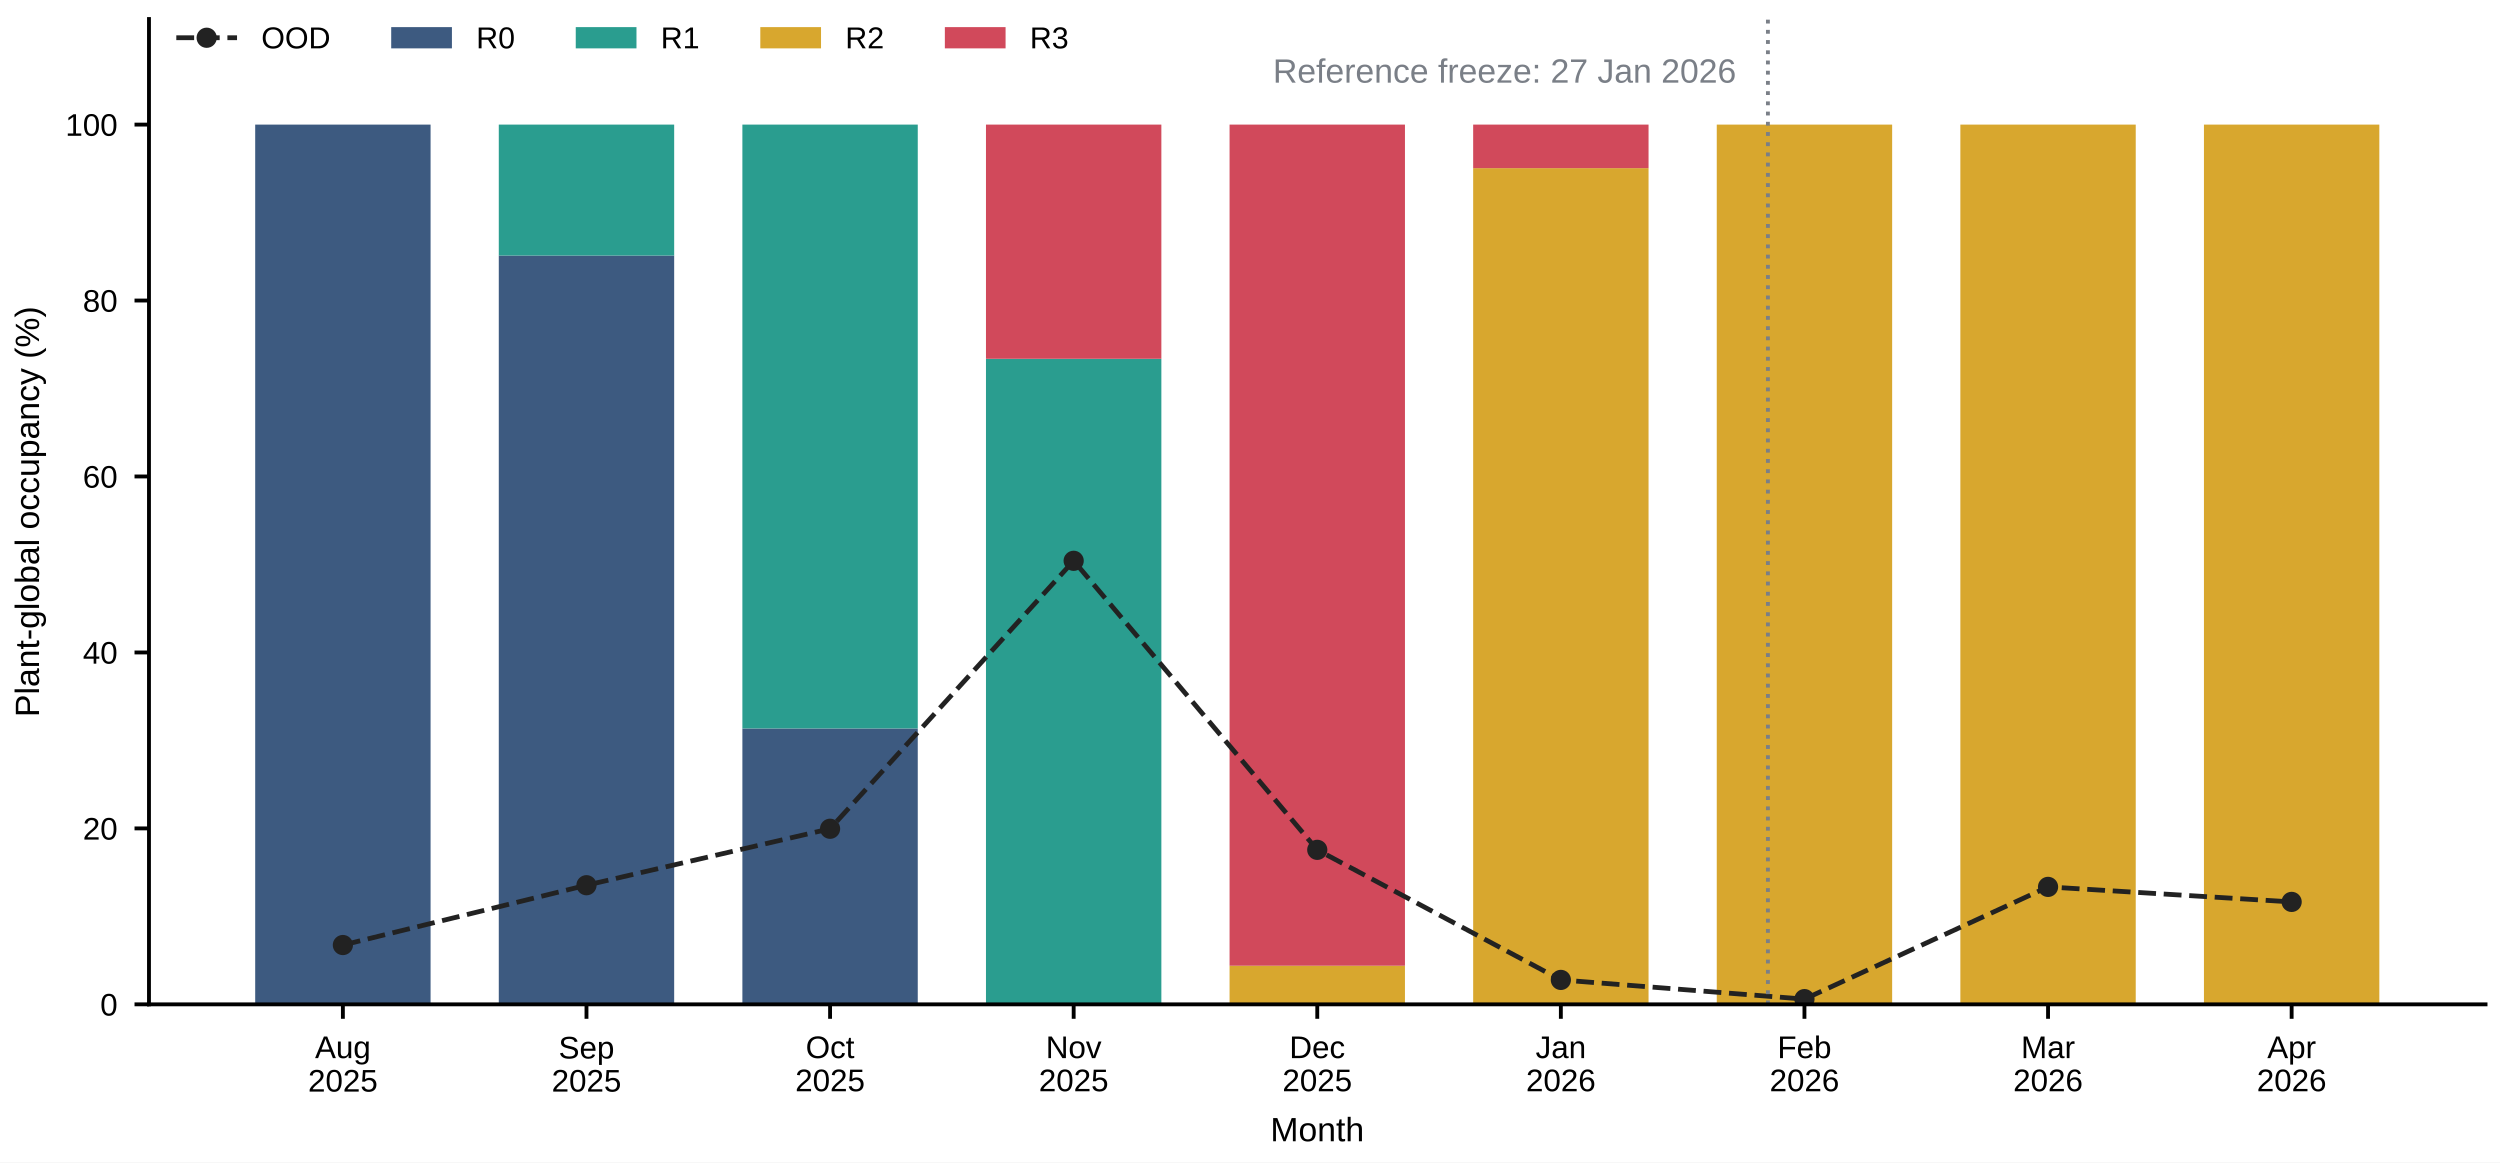
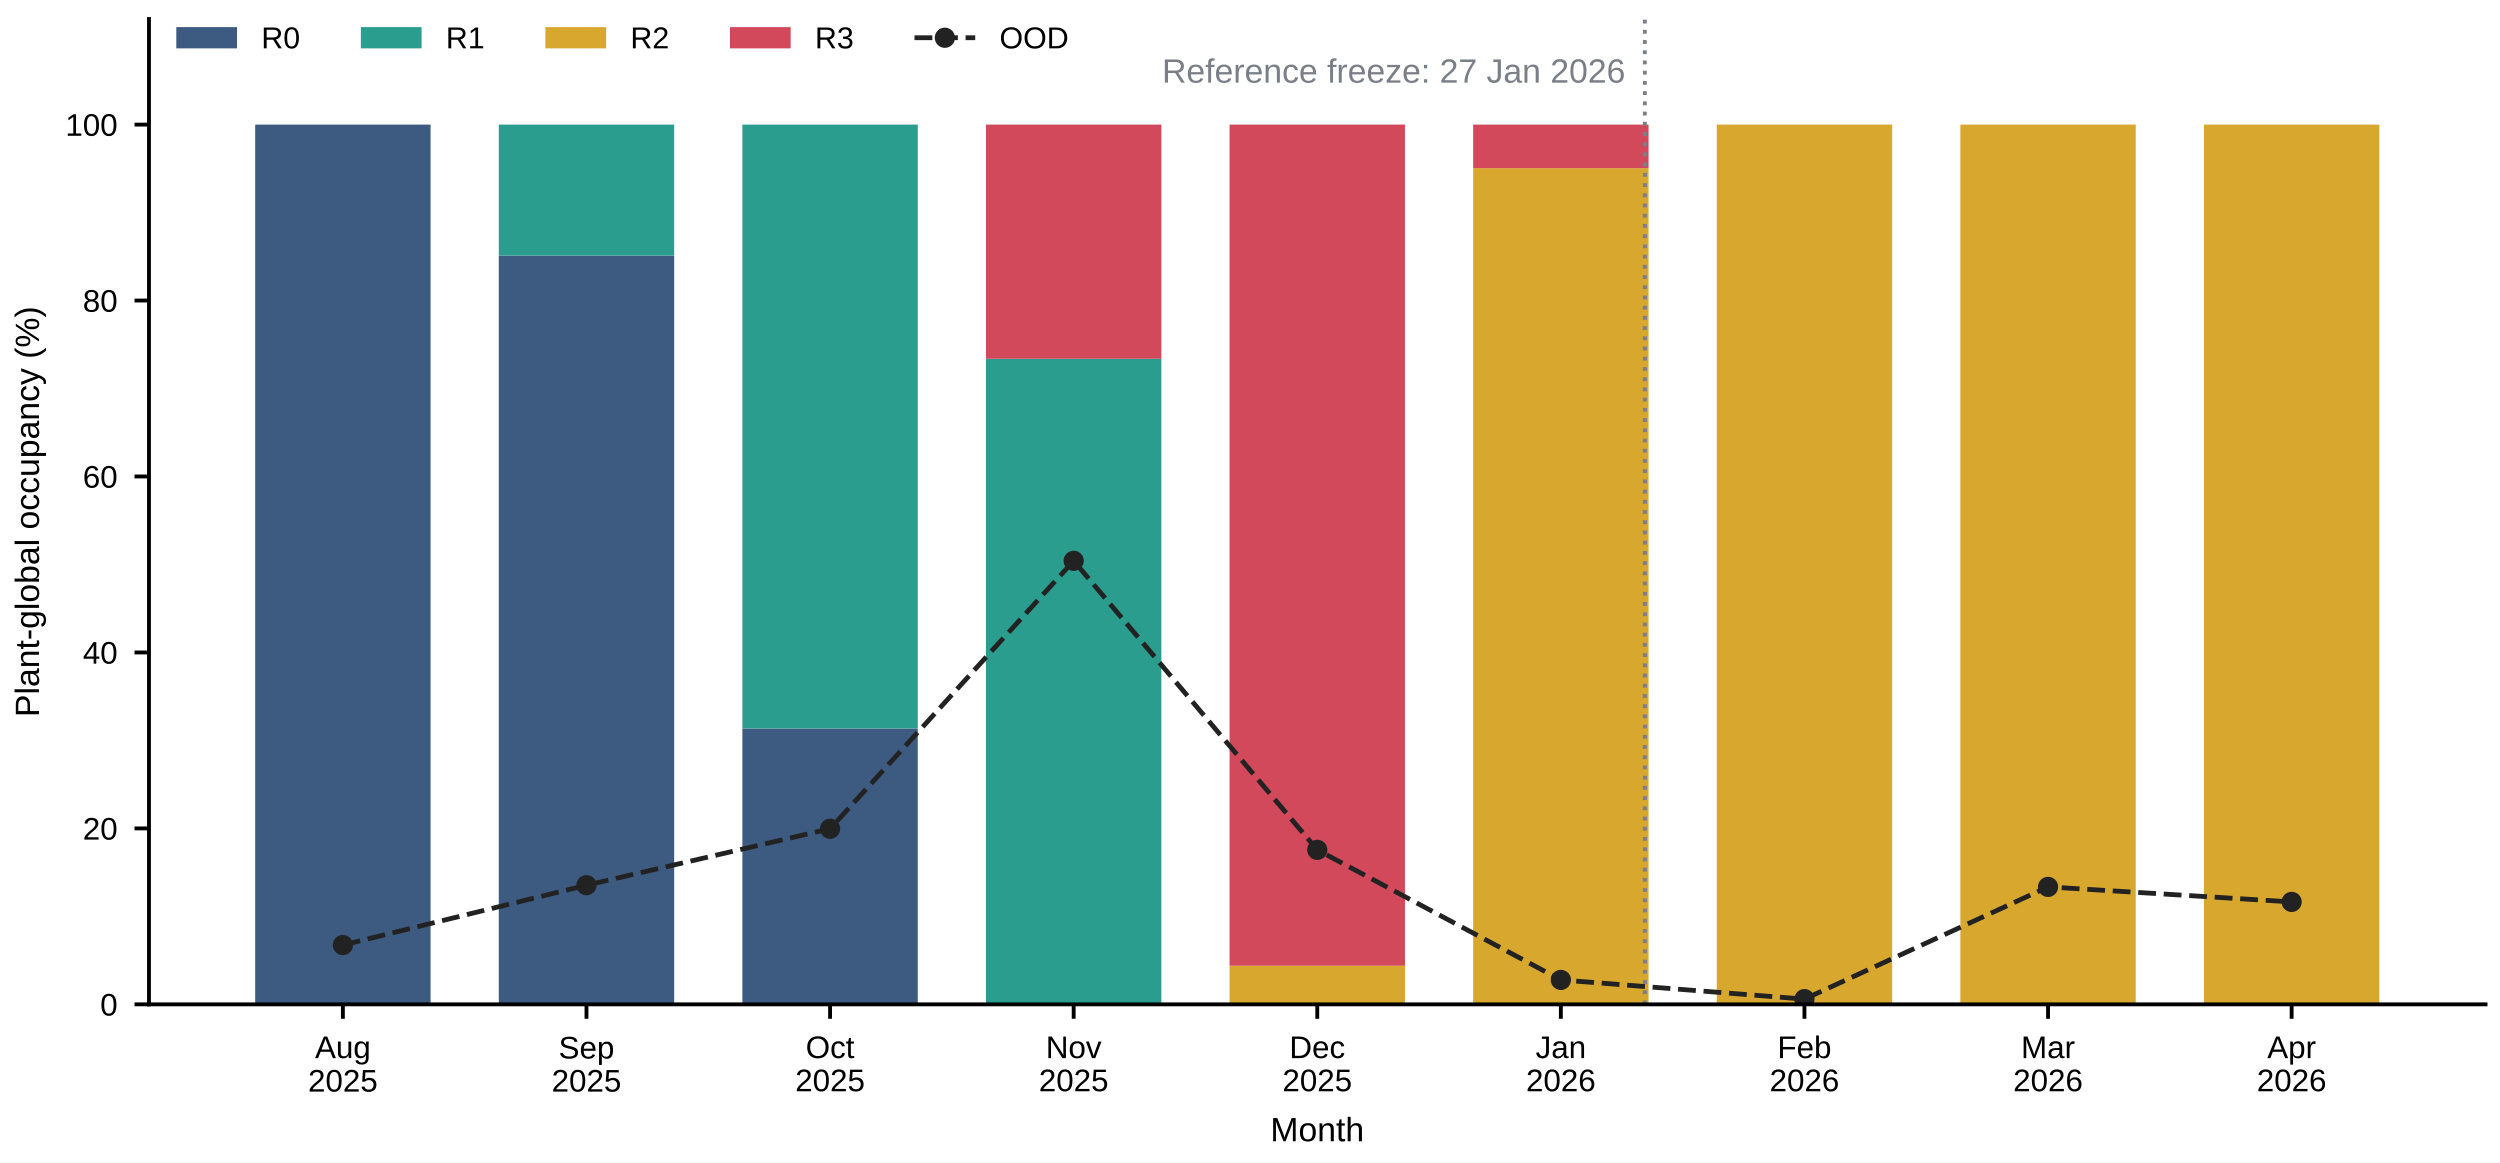
<svg xmlns="http://www.w3.org/2000/svg" xmlns:xlink="http://www.w3.org/1999/xlink" width="518.74pt" height="241.2pt" viewBox="0 0 518.74 241.2" version="1.1">
  <defs>
    <style type="text/css">*{stroke-linejoin: round; stroke-linecap: butt}</style>
  </defs>
  <g id="figure_1">
    <g id="patch_1">
      <path d="M 0 241.2 L 518.74 241.2 L 518.74 0 L 0 0 z " style="fill: #ffffff" />
    </g>
    <g id="axes_1">
      <g id="patch_2">
        <path d="M 30.913 208.399 L 515.74 208.399 L 515.74 3.947 L 30.913 3.947 z " style="fill: #ffffff" />
      </g>
      <g id="patch_3">
-         <path d="M 52.951 208.399 L 89.343 208.399 L 89.343 25.853 L 52.951 25.853 z " clip-path="url(#pf6a6ee915d)" style="fill: #3d5a80" />
+         <path d="M 52.951 208.399 L 89.343 208.399 L 89.343 25.853 L 52.951 25.853 z " clip-path="url(#p0822ac5ae1)" style="fill: #3d5a80" />
      </g>
      <g id="patch_4">
-         <path d="M 103.496 208.399 L 139.888 208.399 L 139.888 53.023 L 103.496 53.023 z " clip-path="url(#pf6a6ee915d)" style="fill: #3d5a80" />
+         <path d="M 103.496 208.399 L 139.888 208.399 L 139.888 53.023 L 103.496 53.023 z " clip-path="url(#p0822ac5ae1)" style="fill: #3d5a80" />
      </g>
      <g id="patch_5">
-         <path d="M 154.041 208.399 L 190.433 208.399 L 190.433 151.149 L 154.041 151.149 z " clip-path="url(#pf6a6ee915d)" style="fill: #3d5a80" />
+         <path d="M 154.041 208.399 L 190.433 208.399 L 190.433 151.149 L 154.041 151.149 z " clip-path="url(#p0822ac5ae1)" style="fill: #3d5a80" />
      </g>
      <g id="patch_6">
-         <path d="M 204.585 208.399 L 240.978 208.399 L 240.978 208.399 L 204.585 208.399 z " clip-path="url(#pf6a6ee915d)" style="fill: #3d5a80" />
+         <path d="M 204.585 208.399 L 240.978 208.399 L 240.978 208.399 L 204.585 208.399 z " clip-path="url(#p0822ac5ae1)" style="fill: #3d5a80" />
      </g>
      <g id="patch_7">
-         <path d="M 255.13 208.399 L 291.523 208.399 L 291.523 208.399 L 255.13 208.399 z " clip-path="url(#pf6a6ee915d)" style="fill: #3d5a80" />
+         <path d="M 255.13 208.399 L 291.523 208.399 L 291.523 208.399 L 255.13 208.399 z " clip-path="url(#p0822ac5ae1)" style="fill: #3d5a80" />
      </g>
      <g id="patch_8">
-         <path d="M 305.675 208.399 L 342.068 208.399 L 342.068 208.399 L 305.675 208.399 z " clip-path="url(#pf6a6ee915d)" style="fill: #3d5a80" />
+         <path d="M 305.675 208.399 L 342.068 208.399 L 342.068 208.399 L 305.675 208.399 z " clip-path="url(#p0822ac5ae1)" style="fill: #3d5a80" />
      </g>
      <g id="patch_9">
-         <path d="M 356.22 208.399 L 392.613 208.399 L 392.613 208.399 L 356.22 208.399 z " clip-path="url(#pf6a6ee915d)" style="fill: #3d5a80" />
+         <path d="M 356.22 208.399 L 392.613 208.399 L 392.613 208.399 L 356.22 208.399 z " clip-path="url(#p0822ac5ae1)" style="fill: #3d5a80" />
      </g>
      <g id="patch_10">
-         <path d="M 406.765 208.399 L 443.157 208.399 L 443.157 208.399 L 406.765 208.399 z " clip-path="url(#pf6a6ee915d)" style="fill: #3d5a80" />
+         <path d="M 406.765 208.399 L 443.157 208.399 L 443.157 208.399 L 406.765 208.399 z " clip-path="url(#p0822ac5ae1)" style="fill: #3d5a80" />
      </g>
      <g id="patch_11">
-         <path d="M 457.31 208.399 L 493.702 208.399 L 493.702 208.399 L 457.31 208.399 z " clip-path="url(#pf6a6ee915d)" style="fill: #3d5a80" />
+         <path d="M 457.31 208.399 L 493.702 208.399 L 493.702 208.399 L 457.31 208.399 z " clip-path="url(#p0822ac5ae1)" style="fill: #3d5a80" />
      </g>
      <g id="patch_12">
-         <path d="M 52.951 25.853 L 89.343 25.853 L 89.343 25.853 L 52.951 25.853 z " clip-path="url(#pf6a6ee915d)" style="fill: #2a9d8f" />
+         <path d="M 52.951 25.853 L 89.343 25.853 L 89.343 25.853 L 52.951 25.853 z " clip-path="url(#p0822ac5ae1)" style="fill: #2a9d8f" />
      </g>
      <g id="patch_13">
-         <path d="M 103.496 53.023 L 139.888 53.023 L 139.888 25.853 L 103.496 25.853 z " clip-path="url(#pf6a6ee915d)" style="fill: #2a9d8f" />
+         <path d="M 103.496 53.023 L 139.888 53.023 L 139.888 25.853 L 103.496 25.853 z " clip-path="url(#p0822ac5ae1)" style="fill: #2a9d8f" />
      </g>
      <g id="patch_14">
-         <path d="M 154.041 151.149 L 190.433 151.149 L 190.433 25.853 L 154.041 25.853 z " clip-path="url(#pf6a6ee915d)" style="fill: #2a9d8f" />
+         <path d="M 154.041 151.149 L 190.433 151.149 L 190.433 25.853 L 154.041 25.853 z " clip-path="url(#p0822ac5ae1)" style="fill: #2a9d8f" />
      </g>
      <g id="patch_15">
-         <path d="M 204.585 208.399 L 240.978 208.399 L 240.978 74.447 L 204.585 74.447 z " clip-path="url(#pf6a6ee915d)" style="fill: #2a9d8f" />
+         <path d="M 204.585 208.399 L 240.978 208.399 L 240.978 74.447 L 204.585 74.447 z " clip-path="url(#p0822ac5ae1)" style="fill: #2a9d8f" />
      </g>
      <g id="patch_16">
-         <path d="M 255.13 208.399 L 291.523 208.399 L 291.523 208.399 L 255.13 208.399 z " clip-path="url(#pf6a6ee915d)" style="fill: #2a9d8f" />
+         <path d="M 255.13 208.399 L 291.523 208.399 L 291.523 208.399 L 255.13 208.399 z " clip-path="url(#p0822ac5ae1)" style="fill: #2a9d8f" />
      </g>
      <g id="patch_17">
-         <path d="M 305.675 208.399 L 342.068 208.399 L 342.068 208.399 L 305.675 208.399 z " clip-path="url(#pf6a6ee915d)" style="fill: #2a9d8f" />
+         <path d="M 305.675 208.399 L 342.068 208.399 L 342.068 208.399 L 305.675 208.399 z " clip-path="url(#p0822ac5ae1)" style="fill: #2a9d8f" />
      </g>
      <g id="patch_18">
-         <path d="M 356.22 208.399 L 392.613 208.399 L 392.613 208.399 L 356.22 208.399 z " clip-path="url(#pf6a6ee915d)" style="fill: #2a9d8f" />
+         <path d="M 356.22 208.399 L 392.613 208.399 L 392.613 208.399 L 356.22 208.399 z " clip-path="url(#p0822ac5ae1)" style="fill: #2a9d8f" />
      </g>
      <g id="patch_19">
-         <path d="M 406.765 208.399 L 443.157 208.399 L 443.157 208.399 L 406.765 208.399 z " clip-path="url(#pf6a6ee915d)" style="fill: #2a9d8f" />
+         <path d="M 406.765 208.399 L 443.157 208.399 L 443.157 208.399 L 406.765 208.399 z " clip-path="url(#p0822ac5ae1)" style="fill: #2a9d8f" />
      </g>
      <g id="patch_20">
-         <path d="M 457.31 208.399 L 493.702 208.399 L 493.702 208.399 L 457.31 208.399 z " clip-path="url(#pf6a6ee915d)" style="fill: #2a9d8f" />
+         <path d="M 457.31 208.399 L 493.702 208.399 L 493.702 208.399 L 457.31 208.399 z " clip-path="url(#p0822ac5ae1)" style="fill: #2a9d8f" />
      </g>
      <g id="patch_21">
-         <path d="M 52.951 25.853 L 89.343 25.853 L 89.343 25.853 L 52.951 25.853 z " clip-path="url(#pf6a6ee915d)" style="fill: #d8a72e" />
+         <path d="M 52.951 25.853 L 89.343 25.853 L 89.343 25.853 L 52.951 25.853 z " clip-path="url(#p0822ac5ae1)" style="fill: #d8a72e" />
      </g>
      <g id="patch_22">
-         <path d="M 103.496 25.853 L 139.888 25.853 L 139.888 25.853 L 103.496 25.853 z " clip-path="url(#pf6a6ee915d)" style="fill: #d8a72e" />
+         <path d="M 103.496 25.853 L 139.888 25.853 L 139.888 25.853 L 103.496 25.853 z " clip-path="url(#p0822ac5ae1)" style="fill: #d8a72e" />
      </g>
      <g id="patch_23">
-         <path d="M 154.041 25.853 L 190.433 25.853 L 190.433 25.853 L 154.041 25.853 z " clip-path="url(#pf6a6ee915d)" style="fill: #d8a72e" />
+         <path d="M 154.041 25.853 L 190.433 25.853 L 190.433 25.853 L 154.041 25.853 z " clip-path="url(#p0822ac5ae1)" style="fill: #d8a72e" />
      </g>
      <g id="patch_24">
-         <path d="M 204.585 74.447 L 240.978 74.447 L 240.978 74.447 L 204.585 74.447 z " clip-path="url(#pf6a6ee915d)" style="fill: #d8a72e" />
+         <path d="M 204.585 74.447 L 240.978 74.447 L 240.978 74.447 L 204.585 74.447 z " clip-path="url(#p0822ac5ae1)" style="fill: #d8a72e" />
      </g>
      <g id="patch_25">
-         <path d="M 255.13 208.399 L 291.523 208.399 L 291.523 200.384 L 255.13 200.384 z " clip-path="url(#pf6a6ee915d)" style="fill: #d8a72e" />
+         <path d="M 255.13 208.399 L 291.523 208.399 L 291.523 200.384 L 255.13 200.384 z " clip-path="url(#p0822ac5ae1)" style="fill: #d8a72e" />
      </g>
      <g id="patch_26">
-         <path d="M 305.675 208.399 L 342.068 208.399 L 342.068 34.89 L 305.675 34.89 z " clip-path="url(#pf6a6ee915d)" style="fill: #d8a72e" />
+         <path d="M 305.675 208.399 L 342.068 208.399 L 342.068 34.89 L 305.675 34.89 z " clip-path="url(#p0822ac5ae1)" style="fill: #d8a72e" />
      </g>
      <g id="patch_27">
-         <path d="M 356.22 208.399 L 392.613 208.399 L 392.613 25.853 L 356.22 25.853 z " clip-path="url(#pf6a6ee915d)" style="fill: #d8a72e" />
+         <path d="M 356.22 208.399 L 392.613 208.399 L 392.613 25.853 L 356.22 25.853 z " clip-path="url(#p0822ac5ae1)" style="fill: #d8a72e" />
      </g>
      <g id="patch_28">
-         <path d="M 406.765 208.399 L 443.157 208.399 L 443.157 25.853 L 406.765 25.853 z " clip-path="url(#pf6a6ee915d)" style="fill: #d8a72e" />
+         <path d="M 406.765 208.399 L 443.157 208.399 L 443.157 25.853 L 406.765 25.853 z " clip-path="url(#p0822ac5ae1)" style="fill: #d8a72e" />
      </g>
      <g id="patch_29">
-         <path d="M 457.31 208.399 L 493.702 208.399 L 493.702 25.853 L 457.31 25.853 z " clip-path="url(#pf6a6ee915d)" style="fill: #d8a72e" />
+         <path d="M 457.31 208.399 L 493.702 208.399 L 493.702 25.853 L 457.31 25.853 z " clip-path="url(#p0822ac5ae1)" style="fill: #d8a72e" />
      </g>
      <g id="patch_30">
-         <path d="M 52.951 25.853 L 89.343 25.853 L 89.343 25.853 L 52.951 25.853 z " clip-path="url(#pf6a6ee915d)" style="fill: #d1495b" />
+         <path d="M 52.951 25.853 L 89.343 25.853 L 89.343 25.853 L 52.951 25.853 z " clip-path="url(#p0822ac5ae1)" style="fill: #d1495b" />
      </g>
      <g id="patch_31">
-         <path d="M 103.496 25.853 L 139.888 25.853 L 139.888 25.853 L 103.496 25.853 z " clip-path="url(#pf6a6ee915d)" style="fill: #d1495b" />
+         <path d="M 103.496 25.853 L 139.888 25.853 L 139.888 25.853 L 103.496 25.853 z " clip-path="url(#p0822ac5ae1)" style="fill: #d1495b" />
      </g>
      <g id="patch_32">
-         <path d="M 154.041 25.853 L 190.433 25.853 L 190.433 25.853 L 154.041 25.853 z " clip-path="url(#pf6a6ee915d)" style="fill: #d1495b" />
+         <path d="M 154.041 25.853 L 190.433 25.853 L 190.433 25.853 L 154.041 25.853 z " clip-path="url(#p0822ac5ae1)" style="fill: #d1495b" />
      </g>
      <g id="patch_33">
-         <path d="M 204.585 74.447 L 240.978 74.447 L 240.978 25.853 L 204.585 25.853 z " clip-path="url(#pf6a6ee915d)" style="fill: #d1495b" />
+         <path d="M 204.585 74.447 L 240.978 74.447 L 240.978 25.853 L 204.585 25.853 z " clip-path="url(#p0822ac5ae1)" style="fill: #d1495b" />
      </g>
      <g id="patch_34">
-         <path d="M 255.13 200.384 L 291.523 200.384 L 291.523 25.853 L 255.13 25.853 z " clip-path="url(#pf6a6ee915d)" style="fill: #d1495b" />
+         <path d="M 255.13 200.384 L 291.523 200.384 L 291.523 25.853 L 255.13 25.853 z " clip-path="url(#p0822ac5ae1)" style="fill: #d1495b" />
      </g>
      <g id="patch_35">
-         <path d="M 305.675 34.89 L 342.068 34.89 L 342.068 25.853 L 305.675 25.853 z " clip-path="url(#pf6a6ee915d)" style="fill: #d1495b" />
+         <path d="M 305.675 34.89 L 342.068 34.89 L 342.068 25.853 L 305.675 25.853 z " clip-path="url(#p0822ac5ae1)" style="fill: #d1495b" />
      </g>
      <g id="patch_36">
-         <path d="M 356.22 25.853 L 392.613 25.853 L 392.613 25.853 L 356.22 25.853 z " clip-path="url(#pf6a6ee915d)" style="fill: #d1495b" />
+         <path d="M 356.22 25.853 L 392.613 25.853 L 392.613 25.853 L 356.22 25.853 z " clip-path="url(#p0822ac5ae1)" style="fill: #d1495b" />
      </g>
      <g id="patch_37">
-         <path d="M 406.765 25.853 L 443.157 25.853 L 443.157 25.853 L 406.765 25.853 z " clip-path="url(#pf6a6ee915d)" style="fill: #d1495b" />
+         <path d="M 406.765 25.853 L 443.157 25.853 L 443.157 25.853 L 406.765 25.853 z " clip-path="url(#p0822ac5ae1)" style="fill: #d1495b" />
      </g>
      <g id="patch_38">
-         <path d="M 457.31 25.853 L 493.702 25.853 L 493.702 25.853 L 457.31 25.853 z " clip-path="url(#pf6a6ee915d)" style="fill: #d1495b" />
+         <path d="M 457.31 25.853 L 493.702 25.853 L 493.702 25.853 L 457.31 25.853 z " clip-path="url(#p0822ac5ae1)" style="fill: #d1495b" />
      </g>
      <g id="matplotlib.axis_1">
        <g id="xtick_1">
          <g id="line2d_1">
            <defs>
-               <path id="m15e30850fa" d="M 0 0 L 0 3 " style="stroke: #000000; stroke-width: 0.8" />
+               <path id="m222547640b" d="M 0 0 L 0 3 " style="stroke: #000000; stroke-width: 0.8" />
            </defs>
            <g>
-               <use xlink:href="#m15e30850fa" x="71.147" y="208.399" style="stroke: #000000; stroke-width: 0.8" />
+               <use xlink:href="#m222547640b" x="71.147" y="208.399" style="stroke: #000000; stroke-width: 0.8" />
            </g>
          </g>
          <g id="text_1">
            <text style="font-size: 6.5px; font-family: 'Arial'" transform="translate(65.36442 219.552)">Aug</text>
            <text style="font-size: 6.5px; font-family: 'Arial'" transform="translate(63.91766 226.5031)">2025</text>
          </g>
        </g>
        <g id="xtick_2">
          <g id="line2d_2">
            <g>
-               <use xlink:href="#m15e30850fa" x="121.692" y="208.399" style="stroke: #000000; stroke-width: 0.8" />
+               <use xlink:href="#m222547640b" x="121.692" y="208.399" style="stroke: #000000; stroke-width: 0.8" />
            </g>
          </g>
          <g id="text_2">
            <text style="font-size: 6.5px; font-family: 'Arial'" transform="translate(115.9093 219.6312)">Sep</text>
            <text style="font-size: 6.5px; font-family: 'Arial'" transform="translate(114.4626 226.5062)">2025</text>
          </g>
        </g>
        <g id="xtick_3">
          <g id="line2d_3">
            <g>
-               <use xlink:href="#m15e30850fa" x="172.237" y="208.399" style="stroke: #000000; stroke-width: 0.8" />
+               <use xlink:href="#m222547640b" x="172.237" y="208.399" style="stroke: #000000; stroke-width: 0.8" />
            </g>
          </g>
          <g id="text_3">
            <text style="font-size: 6.5px; font-family: 'Arial'" transform="translate(167.1809 219.552)">Oct</text>
            <text style="font-size: 6.5px; font-family: 'Arial'" transform="translate(165.0075 226.4269)">2025</text>
          </g>
        </g>
        <g id="xtick_4">
          <g id="line2d_4">
            <g>
-               <use xlink:href="#m15e30850fa" x="222.782" y="208.399" style="stroke: #000000; stroke-width: 0.8" />
+               <use xlink:href="#m222547640b" x="222.782" y="208.399" style="stroke: #000000; stroke-width: 0.8" />
            </g>
          </g>
          <g id="text_4">
            <text style="font-size: 6.5px; font-family: 'Arial'" transform="translate(217.0022 219.552)">Nov</text>
            <text style="font-size: 6.5px; font-family: 'Arial'" transform="translate(215.5524 226.4269)">2025</text>
          </g>
        </g>
        <g id="xtick_5">
          <g id="line2d_5">
            <g>
-               <use xlink:href="#m15e30850fa" x="273.327" y="208.399" style="stroke: #000000; stroke-width: 0.8" />
+               <use xlink:href="#m222547640b" x="273.327" y="208.399" style="stroke: #000000; stroke-width: 0.8" />
            </g>
          </g>
          <g id="text_5">
            <text style="font-size: 6.5px; font-family: 'Arial'" transform="translate(267.5471 219.552)">Dec</text>
            <text style="font-size: 6.5px; font-family: 'Arial'" transform="translate(266.0973 226.4269)">2025</text>
          </g>
        </g>
        <g id="xtick_6">
          <g id="line2d_6">
            <g>
-               <use xlink:href="#m15e30850fa" x="323.871" y="208.399" style="stroke: #000000; stroke-width: 0.8" />
+               <use xlink:href="#m222547640b" x="323.871" y="208.399" style="stroke: #000000; stroke-width: 0.8" />
            </g>
          </g>
          <g id="text_6">
            <text style="font-size: 6.5px; font-family: 'Arial'" transform="translate(318.6318 219.552)">Jan</text>
            <text style="font-size: 6.5px; font-family: 'Arial'" transform="translate(316.6422 226.4269)">2026</text>
          </g>
        </g>
        <g id="xtick_7">
          <g id="line2d_7">
            <g>
-               <use xlink:href="#m15e30850fa" x="374.416" y="208.399" style="stroke: #000000; stroke-width: 0.8" />
+               <use xlink:href="#m222547640b" x="374.416" y="208.399" style="stroke: #000000; stroke-width: 0.8" />
            </g>
          </g>
          <g id="text_7">
            <text style="font-size: 6.5px; font-family: 'Arial'" transform="translate(368.8167 219.552)">Feb</text>
            <text style="font-size: 6.5px; font-family: 'Arial'" transform="translate(367.1871 226.4269)">2026</text>
          </g>
        </g>
        <g id="xtick_8">
          <g id="line2d_8">
            <g>
-               <use xlink:href="#m15e30850fa" x="424.961" y="208.399" style="stroke: #000000; stroke-width: 0.8" />
+               <use xlink:href="#m222547640b" x="424.961" y="208.399" style="stroke: #000000; stroke-width: 0.8" />
            </g>
          </g>
          <g id="text_8">
            <text style="font-size: 6.5px; font-family: 'Arial'" transform="translate(419.3647 219.552)">Mar</text>
            <text style="font-size: 6.5px; font-family: 'Arial'" transform="translate(417.732 226.4269)">2026</text>
          </g>
        </g>
        <g id="xtick_9">
          <g id="line2d_9">
            <g>
-               <use xlink:href="#m15e30850fa" x="475.506" y="208.399" style="stroke: #000000; stroke-width: 0.8" />
+               <use xlink:href="#m222547640b" x="475.506" y="208.399" style="stroke: #000000; stroke-width: 0.8" />
            </g>
          </g>
          <g id="text_9">
            <text style="font-size: 6.5px; font-family: 'Arial'" transform="translate(470.4489 219.552)">Apr</text>
            <text style="font-size: 6.5px; font-family: 'Arial'" transform="translate(468.2769 226.4269)">2026</text>
          </g>
        </g>
        <g id="text_10">
          <text style="font-size: 7px; font-family: 'Arial'; text-anchor: middle" x="273.327" y="236.809" transform="rotate(-0 273.3265 236.8085)">Month</text>
        </g>
      </g>
      <g id="matplotlib.axis_2">
        <g id="ytick_1">
          <g id="line2d_10">
            <defs>
-               <path id="m5e888dbc16" d="M 0 0 L -3 0 " style="stroke: #000000; stroke-width: 0.8" />
+               <path id="maa366a9aa5" d="M 0 0 L -3 0 " style="stroke: #000000; stroke-width: 0.8" />
            </defs>
            <g>
-               <use xlink:href="#m5e888dbc16" x="30.913" y="208.399" style="stroke: #000000; stroke-width: 0.8" />
+               <use xlink:href="#maa366a9aa5" x="30.913" y="208.399" style="stroke: #000000; stroke-width: 0.8" />
            </g>
          </g>
          <g id="text_11">
            <text style="font-size: 6.5px; font-family: 'Arial'; text-anchor: end" x="24.413" y="210.726" transform="rotate(-0 24.41313 210.7257)">0</text>
          </g>
        </g>
        <g id="ytick_2">
          <g id="line2d_11">
            <g>
-               <use xlink:href="#m5e888dbc16" x="30.913" y="171.89" style="stroke: #000000; stroke-width: 0.8" />
+               <use xlink:href="#maa366a9aa5" x="30.913" y="171.89" style="stroke: #000000; stroke-width: 0.8" />
            </g>
          </g>
          <g id="text_12">
            <text style="font-size: 6.5px; font-family: 'Arial'; text-anchor: end" x="24.413" y="174.216" transform="rotate(-0 24.41313 174.2163)">20</text>
          </g>
        </g>
        <g id="ytick_3">
          <g id="line2d_12">
            <g>
-               <use xlink:href="#m5e888dbc16" x="30.913" y="135.381" style="stroke: #000000; stroke-width: 0.8" />
+               <use xlink:href="#maa366a9aa5" x="30.913" y="135.381" style="stroke: #000000; stroke-width: 0.8" />
            </g>
          </g>
          <g id="text_13">
            <text style="font-size: 6.5px; font-family: 'Arial'; text-anchor: end" x="24.413" y="137.707" transform="rotate(-0 24.41313 137.707)">40</text>
          </g>
        </g>
        <g id="ytick_4">
          <g id="line2d_13">
            <g>
-               <use xlink:href="#m5e888dbc16" x="30.913" y="98.871" style="stroke: #000000; stroke-width: 0.8" />
+               <use xlink:href="#maa366a9aa5" x="30.913" y="98.871" style="stroke: #000000; stroke-width: 0.8" />
            </g>
          </g>
          <g id="text_14">
            <text style="font-size: 6.5px; font-family: 'Arial'; text-anchor: end" x="24.413" y="101.198" transform="rotate(-0 24.41313 101.1976)">60</text>
          </g>
        </g>
        <g id="ytick_5">
          <g id="line2d_14">
            <g>
-               <use xlink:href="#m5e888dbc16" x="30.913" y="62.362" style="stroke: #000000; stroke-width: 0.8" />
+               <use xlink:href="#maa366a9aa5" x="30.913" y="62.362" style="stroke: #000000; stroke-width: 0.8" />
            </g>
          </g>
          <g id="text_15">
            <text style="font-size: 6.5px; font-family: 'Arial'; text-anchor: end" x="24.413" y="64.688" transform="rotate(-0 24.41313 64.68821)">80</text>
          </g>
        </g>
        <g id="ytick_6">
          <g id="line2d_15">
            <g>
-               <use xlink:href="#m5e888dbc16" x="30.913" y="25.853" style="stroke: #000000; stroke-width: 0.8" />
+               <use xlink:href="#maa366a9aa5" x="30.913" y="25.853" style="stroke: #000000; stroke-width: 0.8" />
            </g>
          </g>
          <g id="text_16">
            <text style="font-size: 6.5px; font-family: 'Arial'; text-anchor: end" x="24.413" y="28.179" transform="rotate(-0 24.41313 28.17884)">100</text>
          </g>
        </g>
        <g id="text_17">
          <text style="font-size: 7px; font-family: 'Arial'; text-anchor: middle" x="8.096" y="106.173" transform="rotate(-90 8.096021 106.1732)">Plant-global occupancy (%)</text>
        </g>
      </g>
      <g id="line2d_16">
-         <path d="M 71.147 196.091 L 121.692 183.68 L 172.237 171.964 L 222.782 116.365 L 273.327 176.339 L 323.871 203.329 L 374.416 207.313 L 424.961 184.027 L 475.506 187.141 " clip-path="url(#pf6a6ee915d)" style="fill: none; stroke-dasharray: 3.7,1.6; stroke-dashoffset: 0; stroke: #222222" />
+         <path d="M 71.147 196.091 L 121.692 183.68 L 172.237 171.964 L 222.782 116.365 L 273.327 176.339 L 323.871 203.329 L 374.416 207.313 L 424.961 184.027 L 475.506 187.141 " clip-path="url(#p0822ac5ae1)" style="fill: none; stroke-dasharray: 3.7,1.6; stroke-dashoffset: 0; stroke: #222222" />
        <defs>
-           <path id="m50dd6e70a7" d="M 0 1.6 C 0.424 1.6 0.831 1.431 1.131 1.131 C 1.431 0.831 1.6 0.424 1.6 0 C 1.6 -0.424 1.431 -0.831 1.131 -1.131 C 0.831 -1.431 0.424 -1.6 0 -1.6 C -0.424 -1.6 -0.831 -1.431 -1.131 -1.131 C -1.431 -0.831 -1.6 -0.424 -1.6 0 C -1.6 0.424 -1.431 0.831 -1.131 1.131 C -0.831 1.431 -0.424 1.6 0 1.6 z " style="stroke: #222222" />
+           <path id="m1f7f811ebc" d="M 0 1.6 C 0.424 1.6 0.831 1.431 1.131 1.131 C 1.431 0.831 1.6 0.424 1.6 0 C 1.6 -0.424 1.431 -0.831 1.131 -1.131 C 0.831 -1.431 0.424 -1.6 0 -1.6 C -0.424 -1.6 -0.831 -1.431 -1.131 -1.131 C -1.431 -0.831 -1.6 -0.424 -1.6 0 C -1.6 0.424 -1.431 0.831 -1.131 1.131 C -0.831 1.431 -0.424 1.6 0 1.6 z " style="stroke: #222222" />
        </defs>
-         <g clip-path="url(#pf6a6ee915d)">
-           <use xlink:href="#m50dd6e70a7" x="71.147" y="196.091" style="fill: #222222; stroke: #222222" />
-           <use xlink:href="#m50dd6e70a7" x="121.692" y="183.68" style="fill: #222222; stroke: #222222" />
-           <use xlink:href="#m50dd6e70a7" x="172.237" y="171.964" style="fill: #222222; stroke: #222222" />
-           <use xlink:href="#m50dd6e70a7" x="222.782" y="116.365" style="fill: #222222; stroke: #222222" />
-           <use xlink:href="#m50dd6e70a7" x="273.327" y="176.339" style="fill: #222222; stroke: #222222" />
-           <use xlink:href="#m50dd6e70a7" x="323.871" y="203.329" style="fill: #222222; stroke: #222222" />
-           <use xlink:href="#m50dd6e70a7" x="374.416" y="207.313" style="fill: #222222; stroke: #222222" />
-           <use xlink:href="#m50dd6e70a7" x="424.961" y="184.027" style="fill: #222222; stroke: #222222" />
-           <use xlink:href="#m50dd6e70a7" x="475.506" y="187.141" style="fill: #222222; stroke: #222222" />
+         <g clip-path="url(#p0822ac5ae1)">
+           <use xlink:href="#m1f7f811ebc" x="71.147" y="196.091" style="fill: #222222; stroke: #222222" />
+           <use xlink:href="#m1f7f811ebc" x="121.692" y="183.68" style="fill: #222222; stroke: #222222" />
+           <use xlink:href="#m1f7f811ebc" x="172.237" y="171.964" style="fill: #222222; stroke: #222222" />
+           <use xlink:href="#m1f7f811ebc" x="222.782" y="116.365" style="fill: #222222; stroke: #222222" />
+           <use xlink:href="#m1f7f811ebc" x="273.327" y="176.339" style="fill: #222222; stroke: #222222" />
+           <use xlink:href="#m1f7f811ebc" x="323.871" y="203.329" style="fill: #222222; stroke: #222222" />
+           <use xlink:href="#m1f7f811ebc" x="374.416" y="207.313" style="fill: #222222; stroke: #222222" />
+           <use xlink:href="#m1f7f811ebc" x="424.961" y="184.027" style="fill: #222222; stroke: #222222" />
+           <use xlink:href="#m1f7f811ebc" x="475.506" y="187.141" style="fill: #222222; stroke: #222222" />
        </g>
      </g>
      <g id="line2d_17">
-         <path d="M 366.835 208.399 L 366.835 3.947 " clip-path="url(#pf6a6ee915d)" style="fill: none; stroke-dasharray: 0.8,1.32; stroke-dashoffset: 0; stroke: #7a7f87; stroke-width: 0.8" />
+         <path d="M 341.297 208.399 L 341.297 3.947 " clip-path="url(#p0822ac5ae1)" style="fill: none; stroke-dasharray: 0.8,1.32; stroke-dashoffset: 0; stroke: #7a7f87; stroke-width: 0.8" />
      </g>
      <g id="patch_39">
        <path d="M 30.913 208.399 L 30.913 3.947 " style="fill: none; stroke: #000000; stroke-width: 0.8; stroke-linejoin: miter; stroke-linecap: square" />
      </g>
      <g id="patch_40">
        <path d="M 30.913 208.399 L 515.74 208.399 " style="fill: none; stroke: #000000; stroke-width: 0.8; stroke-linejoin: miter; stroke-linecap: square" />
      </g>
      <g id="text_18">
-         <text style="font-size: 7px; font-family: 'Arial'; text-anchor: end; fill: #7a7f87" x="360.264" y="17.159" transform="rotate(-0 360.2638 17.15943)">Reference freeze: 27 Jan 2026</text>
+         <text style="font-size: 7px; font-family: 'Arial'; text-anchor: end; fill: #7a7f87" x="337.254" y="17.159" transform="rotate(-0 337.2536 17.15943)">Reference freeze: 27 Jan 2026</text>
      </g>
      <g id="legend_1">
+         <g id="patch_41">
+           <path d="M 36.583 10.037 L 49.183 10.037 L 49.183 5.627 L 36.583 5.627 z " style="fill: #3d5a80" />
+         </g>
+         <g id="text_19">
+           <text style="font-size: 6.3px; font-family: 'Arial'; text-anchor: start" x="54.223" y="10.037" transform="rotate(-0 54.22313 10.03731)">R0</text>
+         </g>
+         <g id="patch_42">
+           <path d="M 74.876 10.037 L 87.476 10.037 L 87.476 5.627 L 74.876 5.627 z " style="fill: #2a9d8f" />
+         </g>
+         <g id="text_20">
+           <text style="font-size: 6.3px; font-family: 'Arial'; text-anchor: start" x="92.516" y="10.037" transform="rotate(-0 92.5163 10.03731)">R1</text>
+         </g>
+         <g id="patch_43">
+           <path d="M 113.169 10.037 L 125.769 10.037 L 125.769 5.627 L 113.169 5.627 z " style="fill: #d8a72e" />
+         </g>
+         <g id="text_21">
+           <text style="font-size: 6.3px; font-family: 'Arial'; text-anchor: start" x="130.809" y="10.037" transform="rotate(-0 130.8095 10.03731)">R2</text>
+         </g>
+         <g id="patch_44">
+           <path d="M 151.463 10.037 L 164.063 10.037 L 164.063 5.627 L 151.463 5.627 z " style="fill: #d1495b" />
+         </g>
+         <g id="text_22">
+           <text style="font-size: 6.3px; font-family: 'Arial'; text-anchor: start" x="169.103" y="10.037" transform="rotate(-0 169.1026 10.03731)">R3</text>
+         </g>
        <g id="line2d_18">
-           <path d="M 36.583 7.832 L 42.883 7.832 L 49.183 7.832 " style="fill: none; stroke-dasharray: 3.7,1.6; stroke-dashoffset: 0; stroke: #222222" />
+           <path d="M 189.756 7.832 L 196.056 7.832 L 202.356 7.832 " style="fill: none; stroke-dasharray: 3.7,1.6; stroke-dashoffset: 0; stroke: #222222" />
          <g>
-             <use xlink:href="#m50dd6e70a7" x="42.883" y="7.832" style="fill: #222222; stroke: #222222" />
-           </g>
-         </g>
-         <g id="text_19">
-           <text style="font-size: 6.3px; font-family: 'Arial'; text-anchor: start" x="54.223" y="10.037" transform="rotate(-0 54.22313 10.03731)">OOD</text>
-         </g>
-         <g id="patch_41">
-           <path d="M 81.173 10.037 L 93.773 10.037 L 93.773 5.627 L 81.173 5.627 z " style="fill: #3d5a80" />
-         </g>
-         <g id="text_20">
-           <text style="font-size: 6.3px; font-family: 'Arial'; text-anchor: start" x="98.813" y="10.037" transform="rotate(-0 98.81335 10.03731)">R0</text>
-         </g>
-         <g id="patch_42">
-           <path d="M 119.467 10.037 L 132.067 10.037 L 132.067 5.627 L 119.467 5.627 z " style="fill: #2a9d8f" />
-         </g>
-         <g id="text_21">
-           <text style="font-size: 6.3px; font-family: 'Arial'; text-anchor: start" x="137.107" y="10.037" transform="rotate(-0 137.1065 10.03731)">R1</text>
-         </g>
-         <g id="patch_43">
-           <path d="M 157.76 10.037 L 170.36 10.037 L 170.36 5.627 L 157.76 5.627 z " style="fill: #d8a72e" />
-         </g>
-         <g id="text_22">
-           <text style="font-size: 6.3px; font-family: 'Arial'; text-anchor: start" x="175.4" y="10.037" transform="rotate(-0 175.3997 10.03731)">R2</text>
-         </g>
-         <g id="patch_44">
-           <path d="M 196.053 10.037 L 208.653 10.037 L 208.653 5.627 L 196.053 5.627 z " style="fill: #d1495b" />
+             <use xlink:href="#m1f7f811ebc" x="196.056" y="7.832" style="fill: #222222; stroke: #222222" />
+           </g>
        </g>
        <g id="text_23">
-           <text style="font-size: 6.3px; font-family: 'Arial'; text-anchor: start" x="213.693" y="10.037" transform="rotate(-0 213.6929 10.03731)">R3</text>
+           <text style="font-size: 6.3px; font-family: 'Arial'; text-anchor: start" x="207.396" y="10.037" transform="rotate(-0 207.3958 10.03731)">OOD</text>
        </g>
      </g>
    </g>
  </g>
  <defs>
-     <clipPath id="pf6a6ee915d">
+     <clipPath id="p0822ac5ae1">
      <rect x="30.913" y="3.947" width="484.827" height="204.452" />
    </clipPath>
  </defs>
</svg>
